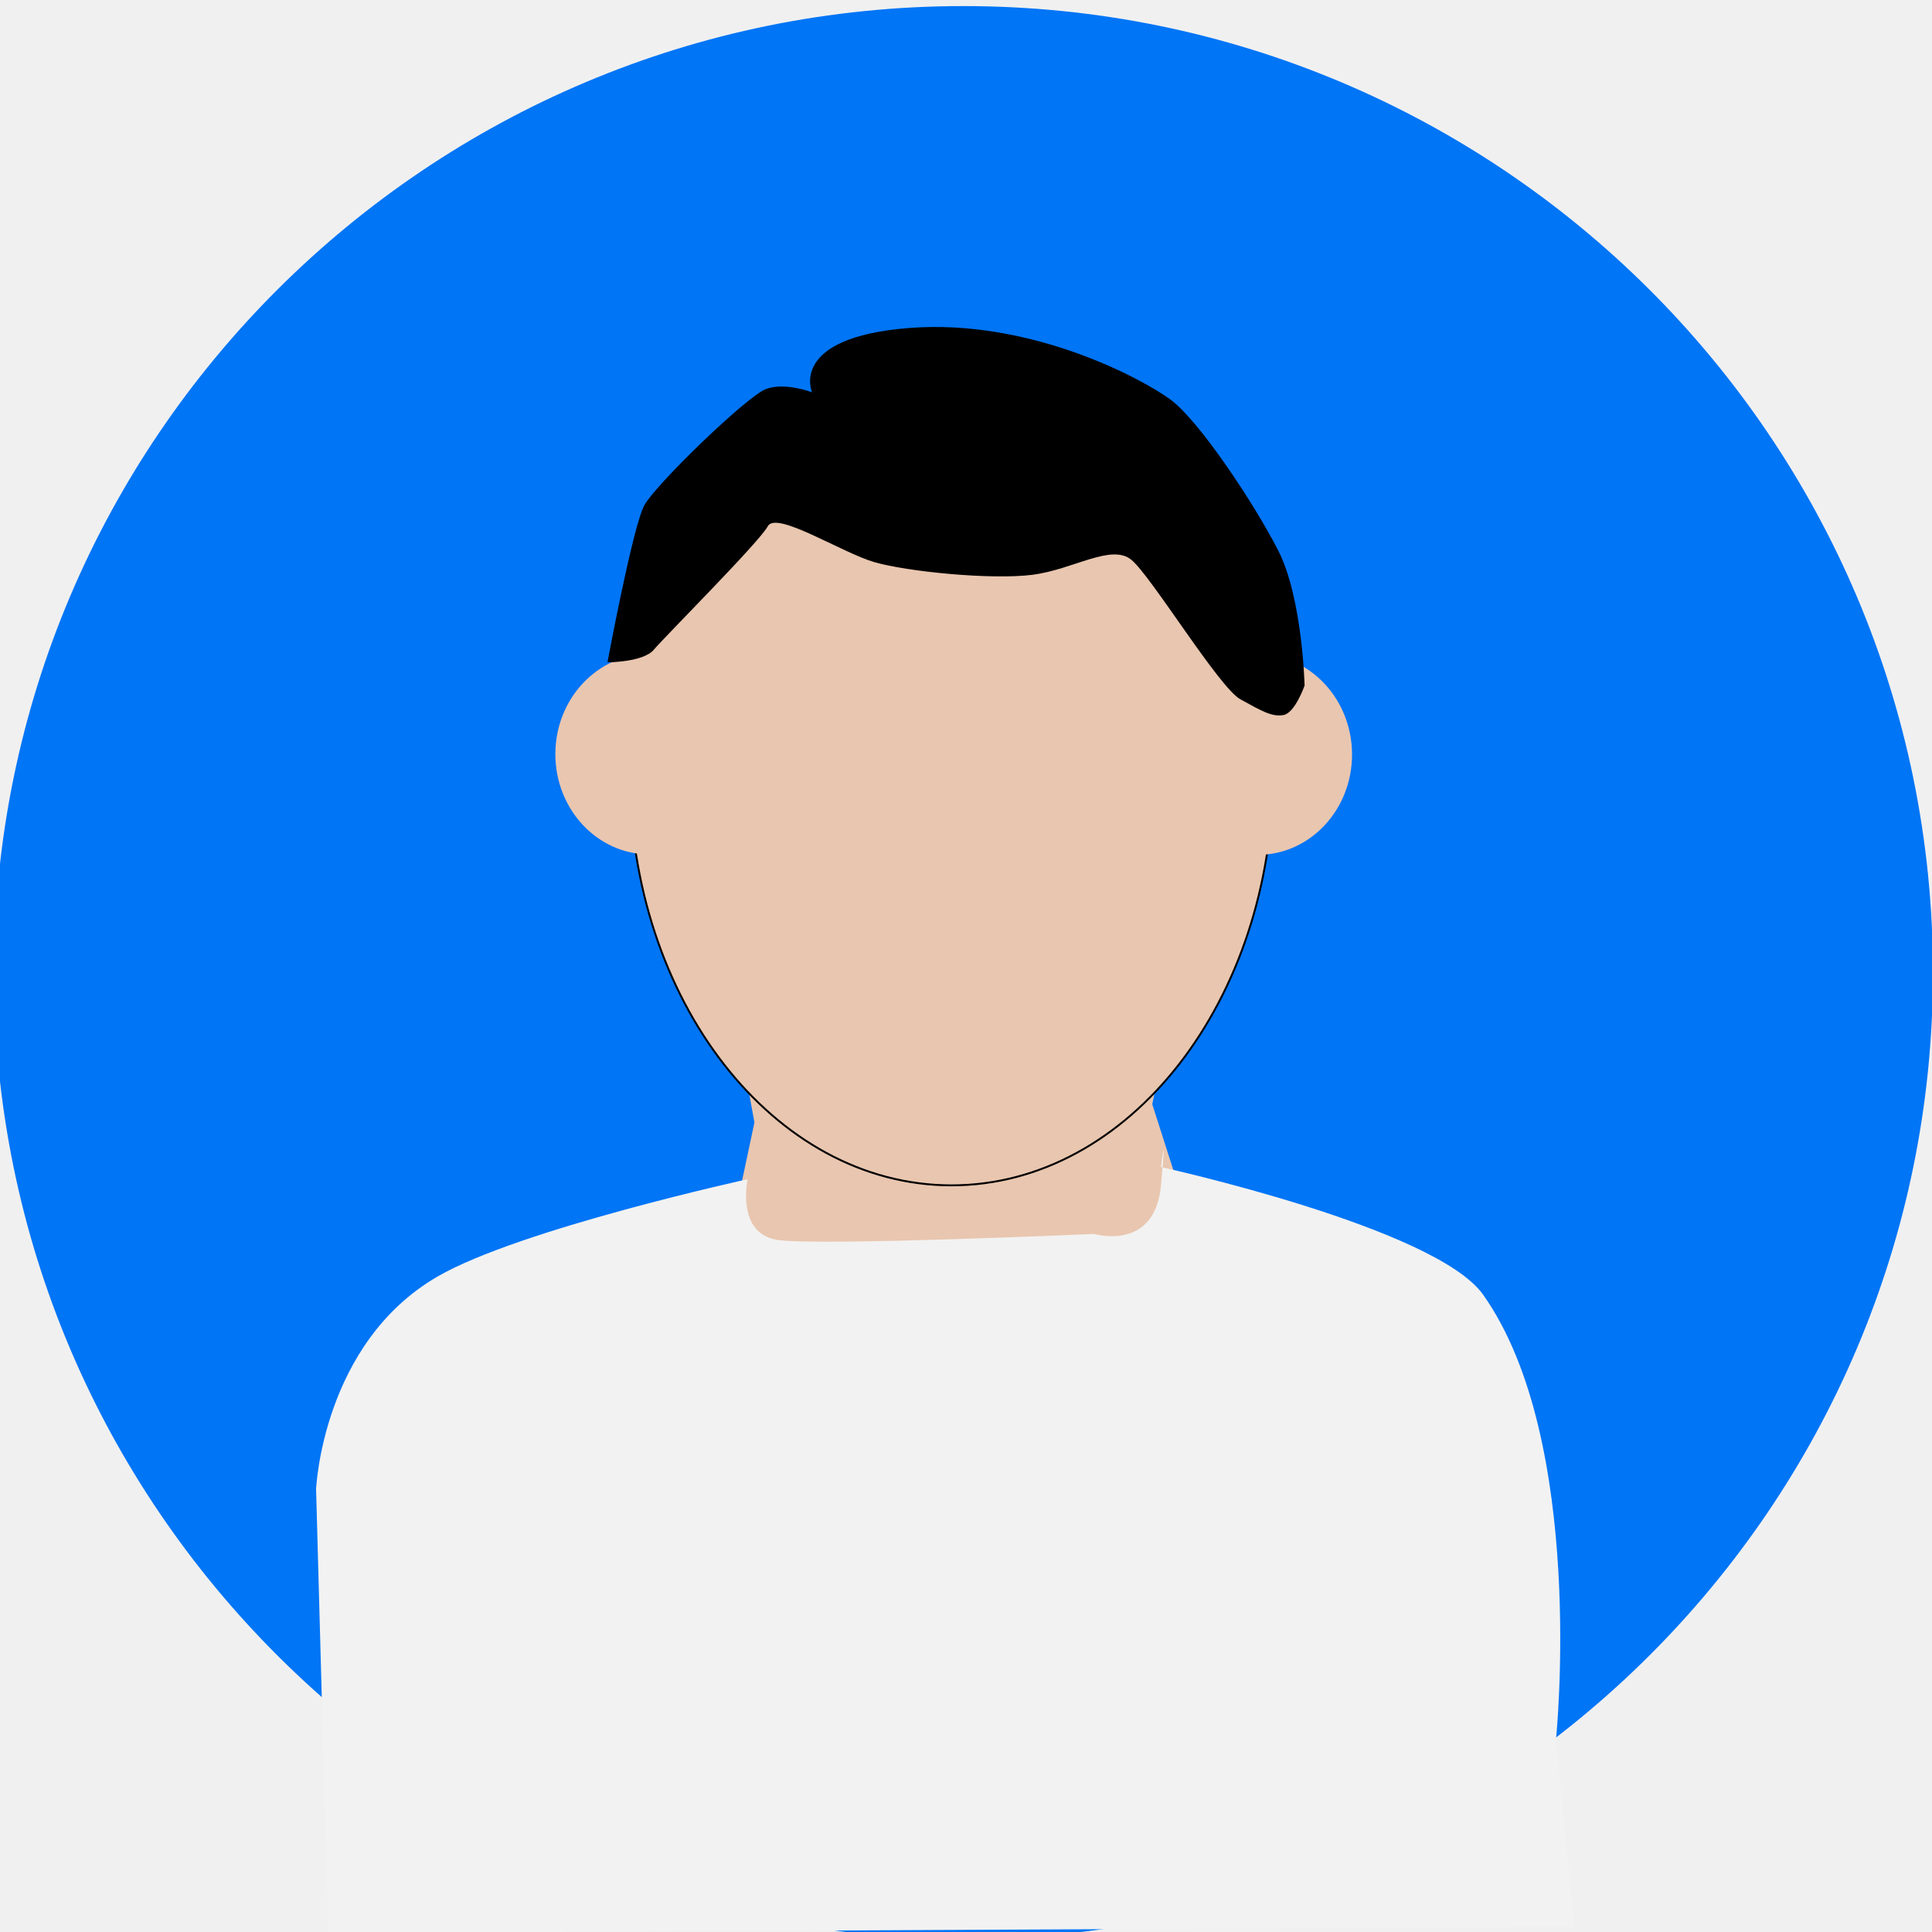
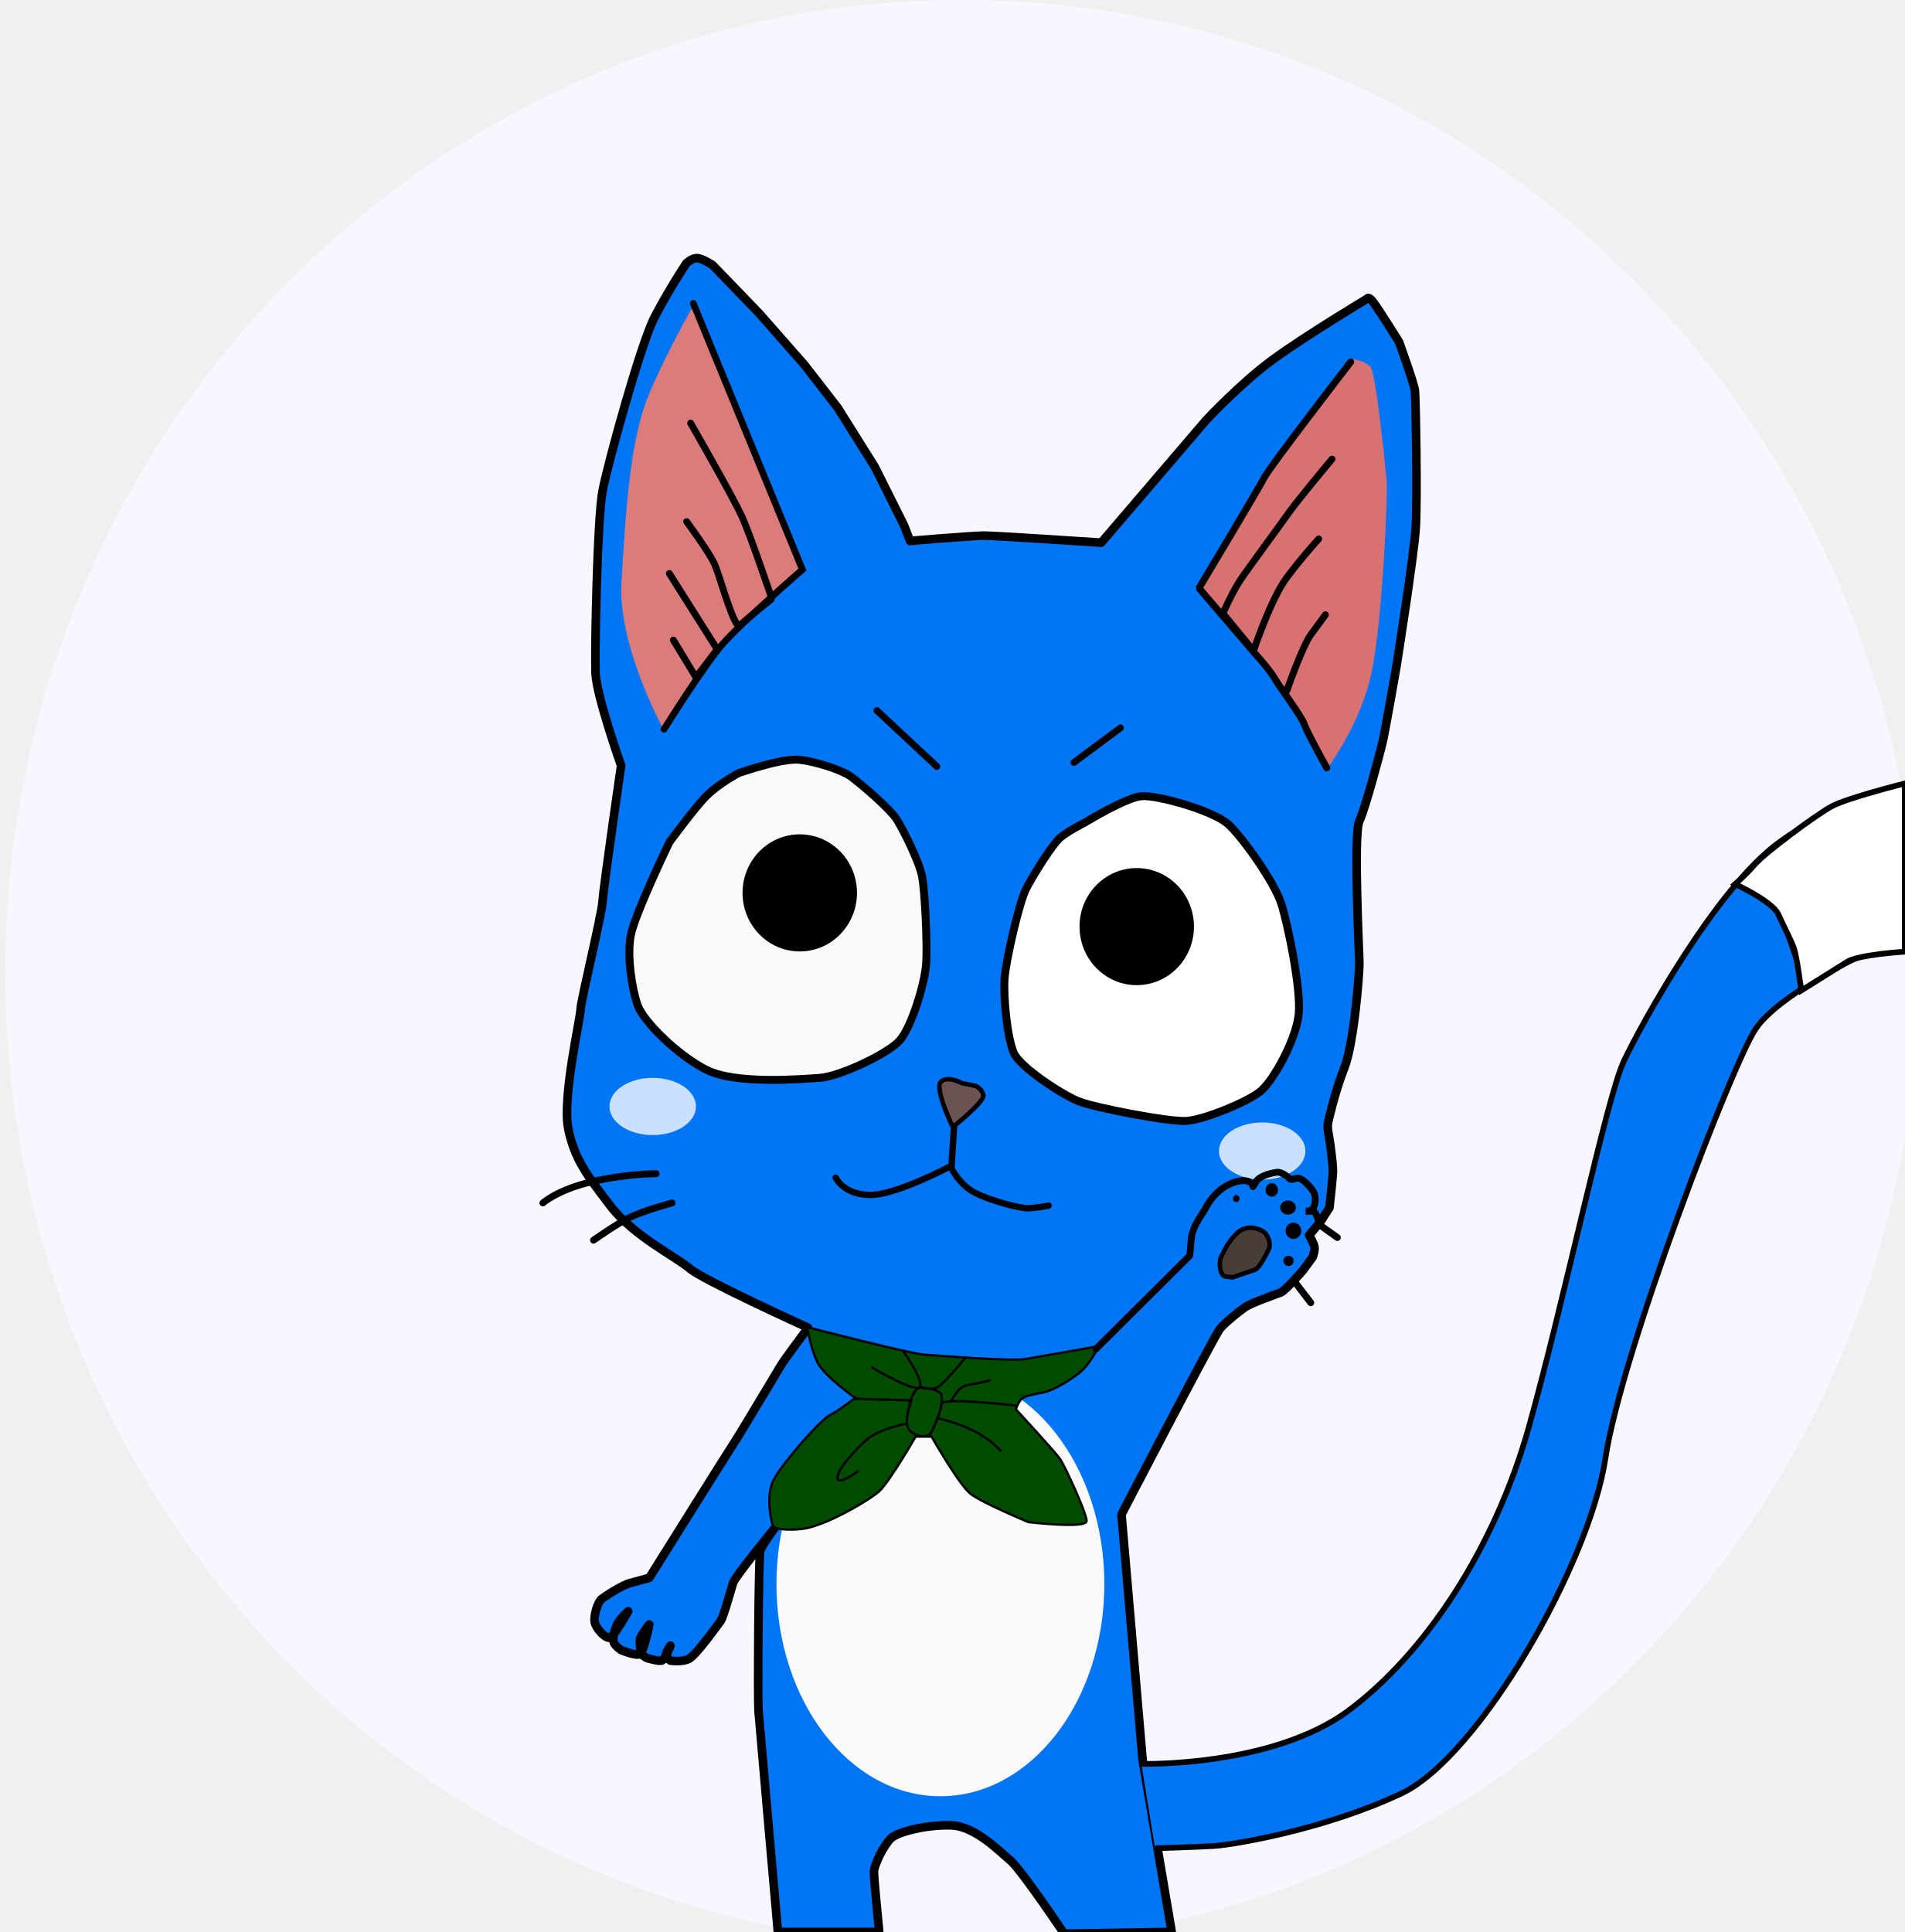
- <svg xmlns="http://www.w3.org/2000/svg" xmlns:xlink="http://www.w3.org/1999/xlink" width="400mm" height="400mm" viewBox="0 0 400 400" version="1.1" id="svg5">
-   <defs id="defs2">
-     <linearGradient id="linearGradient3393">
-       <stop style="stop-color:#000000;stop-opacity:1;" offset="0" id="stop3391" />
+ <svg xmlns="http://www.w3.org/2000/svg" xmlns:xlink="http://www.w3.org/1999/xlink" version="1.1" id="svg2531" width="840" height="852" viewBox="0 0 840 852">
+   <defs id="defs2535">
+     <linearGradient id="linearGradient5000">
+       <stop style="stop-color:#000000;stop-opacity:1;" offset="0" id="stop4998" />
    </linearGradient>
-     <linearGradient id="linearGradient3387">
-       <stop style="stop-color:#000000;stop-opacity:1;" offset="0" id="stop3385" />
+     <linearGradient id="linearGradient4924">
+       <stop style="stop-color:#000000;stop-opacity:1;" offset="0" id="stop4922" />
    </linearGradient>
-     <linearGradient xlink:href="#linearGradient3387" id="linearGradient3389" x1="123.331" y1="159.826" x2="271.83" y2="159.826" gradientUnits="userSpaceOnUse" gradientTransform="matrix(0.8974313,0,0,1.000128,19.67891,-0.02045616)" />
+     <linearGradient id="linearGradient4786">
+       <stop style="stop-color:#000000;stop-opacity:1;" offset="0" id="stop4784" />
+     </linearGradient>
+     <linearGradient id="linearGradient4778">
+       <stop style="stop-color:#000000;stop-opacity:1;" offset="0" id="stop4776" />
+     </linearGradient>
+     <linearGradient id="linearGradient4770">
+       <stop style="stop-color:#000000;stop-opacity:1;" offset="0" id="stop4768" />
+     </linearGradient>
+     <linearGradient id="linearGradient4762">
+       <stop style="stop-color:#000000;stop-opacity:1;" offset="0" id="stop4760" />
+     </linearGradient>
+     <linearGradient id="linearGradient4754">
+       <stop style="stop-color:#000000;stop-opacity:1;" offset="0" id="stop4752" />
+     </linearGradient>
+     <linearGradient id="linearGradient4692">
+       <stop style="stop-color:#000000;stop-opacity:1;" offset="0" id="stop4690" />
+     </linearGradient>
+     <linearGradient id="linearGradient4684">
+       <stop style="stop-color:#000000;stop-opacity:1;" offset="0" id="stop4682" />
+     </linearGradient>
+     <linearGradient id="linearGradient4650">
+       <stop style="stop-color:#000000;stop-opacity:1;" offset="0" id="stop4648" />
+     </linearGradient>
+     <linearGradient id="linearGradient4642">
+       <stop style="stop-color:#000000;stop-opacity:1;" offset="0" id="stop4640" />
+     </linearGradient>
+     <linearGradient id="linearGradient4634">
+       <stop style="stop-color:#000000;stop-opacity:1;" offset="0" id="stop4632" />
+     </linearGradient>
+     <linearGradient id="linearGradient4626">
+       <stop style="stop-color:#000000;stop-opacity:1;" offset="0" id="stop4624" />
+     </linearGradient>
+     <linearGradient id="linearGradient4618">
+       <stop style="stop-color:#000000;stop-opacity:1;" offset="0" id="stop4616" />
+     </linearGradient>
+     <linearGradient id="linearGradient4610">
+       <stop style="stop-color:#000000;stop-opacity:1;" offset="0" id="stop4608" />
+     </linearGradient>
+     <linearGradient id="linearGradient4602">
+       <stop style="stop-color:#000000;stop-opacity:1;" offset="0" id="stop4600" />
+     </linearGradient>
+     <linearGradient id="linearGradient4594">
+       <stop style="stop-color:#000000;stop-opacity:1;" offset="0" id="stop4592" />
+     </linearGradient>
+     <linearGradient id="linearGradient4586">
+       <stop style="stop-color:#000000;stop-opacity:1;" offset="0" id="stop4584" />
+     </linearGradient>
+     <linearGradient id="linearGradient4489">
+       <stop style="stop-color:#000000;stop-opacity:1;" offset="0" id="stop4487" />
+     </linearGradient>
+     <linearGradient id="linearGradient4479">
+       <stop style="stop-color:#000000;stop-opacity:1;" offset="0" id="stop4477" />
+     </linearGradient>
+     <linearGradient id="linearGradient4471">
+       <stop style="stop-color:#000000;stop-opacity:1;" offset="0" id="stop4469" />
+     </linearGradient>
+     <linearGradient id="linearGradient4223">
+       <stop style="stop-color:#fafafa;stop-opacity:1;" offset="0" id="stop4221" />
+     </linearGradient>
+     <linearGradient id="linearGradient4217">
+       <stop style="stop-color:#000000;stop-opacity:1;" offset="0" id="stop4215" />
+     </linearGradient>
+     <linearGradient id="linearGradient4209">
+       <stop style="stop-color:#000000;stop-opacity:1;" offset="0" id="stop4207" />
+     </linearGradient>
+     <linearGradient id="linearGradient4201">
+       <stop style="stop-color:#000000;stop-opacity:1;" offset="0" id="stop4199" />
+     </linearGradient>
+     <linearGradient id="linearGradient4193">
+       <stop style="stop-color:#000000;stop-opacity:1;" offset="0" id="stop4191" />
+     </linearGradient>
+     <linearGradient id="linearGradient4185">
+       <stop style="stop-color:#000000;stop-opacity:1;" offset="0" id="stop4183" />
+     </linearGradient>
+     <linearGradient id="linearGradient4177">
+       <stop style="stop-color:#000000;stop-opacity:1;" offset="0" id="stop4175" />
+     </linearGradient>
+     <linearGradient id="linearGradient4169">
+       <stop style="stop-color:#000000;stop-opacity:1;" offset="0" id="stop4167" />
+     </linearGradient>
+     <linearGradient id="linearGradient4161">
+       <stop style="stop-color:#000000;stop-opacity:1;" offset="0" id="stop4159" />
+     </linearGradient>
+     <linearGradient id="linearGradient4153">
+       <stop style="stop-color:#000000;stop-opacity:1;" offset="0" id="stop4151" />
+     </linearGradient>
+     <linearGradient id="linearGradient4145">
+       <stop style="stop-color:#000000;stop-opacity:1;" offset="0" id="stop4143" />
+     </linearGradient>
+     <linearGradient id="linearGradient4137">
+       <stop style="stop-color:#000000;stop-opacity:1;" offset="0" id="stop4135" />
+     </linearGradient>
+     <linearGradient id="linearGradient4075">
+       <stop style="stop-color:#000000;stop-opacity:1;" offset="0" id="stop4073" />
+     </linearGradient>
+     <linearGradient id="linearGradient4020">
+       <stop style="stop-color:#cf0142;stop-opacity:1;" offset="0" id="stop4018" />
+     </linearGradient>
+     <linearGradient xlink:href="#linearGradient4075" id="linearGradient4022" x1="250.028" y1="483.295" x2="624.654" y2="483.295" gradientUnits="userSpaceOnUse" />
+     <linearGradient xlink:href="#linearGradient4075" id="linearGradient4139" x1="339.262" y1="596.064" x2="583.167" y2="596.064" gradientUnits="userSpaceOnUse" />
+     <linearGradient xlink:href="#linearGradient4145" id="linearGradient4147" x1="503.319" y1="581.004" x2="840.206" y2="581.004" gradientUnits="userSpaceOnUse" />
+     <linearGradient xlink:href="#linearGradient4169" id="linearGradient4155" x1="764.281" y1="413.818" x2="794.531" y2="413.818" gradientUnits="userSpaceOnUse" />
+     <linearGradient xlink:href="#linearGradient4153" id="linearGradient4163" x1="376.292" y1="625.104" x2="448.447" y2="625.104" gradientUnits="userSpaceOnUse" />
+     <linearGradient xlink:href="#linearGradient4169" id="linearGradient4171" x1="369.309" y1="640.283" x2="400.343" y2="640.283" gradientUnits="userSpaceOnUse" />
+     <linearGradient xlink:href="#linearGradient4153" id="linearGradient4179" x1="412.757" y1="632.713" x2="441.464" y2="632.713" gradientUnits="userSpaceOnUse" />
+     <linearGradient xlink:href="#linearGradient4153" id="linearGradient4195" x1="384.257" y1="603.718" x2="405.917" y2="603.718" gradientUnits="userSpaceOnUse" />
+     <linearGradient xlink:href="#linearGradient4153" id="linearGradient4203" x1="405.184" y1="605.35" x2="426.111" y2="605.35" gradientUnits="userSpaceOnUse" />
+     <linearGradient xlink:href="#linearGradient4153" id="linearGradient4211" x1="400.855" y1="616.977" x2="415.36" y2="616.977" gradientUnits="userSpaceOnUse" />
+     <linearGradient xlink:href="#linearGradient4153" id="linearGradient4219" x1="419.256" y1="613.549" x2="436.935" y2="613.549" gradientUnits="userSpaceOnUse" />
+     <linearGradient xlink:href="#linearGradient4223" id="linearGradient4225" x1="341.763" y1="698.561" x2="487.637" y2="698.561" gradientUnits="userSpaceOnUse" />
+     <linearGradient xlink:href="#linearGradient4201" id="linearGradient4473" x1="765.177" y1="391.147" x2="839.984" y2="391.147" gradientUnits="userSpaceOnUse" />
+     <linearGradient xlink:href="#linearGradient4489" id="linearGradient4588" x1="292.825" y1="227.688" x2="353.855" y2="227.688" gradientUnits="userSpaceOnUse" />
+     <linearGradient xlink:href="#linearGradient4594" id="linearGradient4596" x1="302.801" y1="231.297" x2="340.358" y2="231.297" gradientUnits="userSpaceOnUse" />
+     <linearGradient xlink:href="#linearGradient4602" id="linearGradient4604" x1="296.933" y1="277.861" x2="316.298" y2="277.861" gradientUnits="userSpaceOnUse" />
+     <linearGradient xlink:href="#linearGradient4610" id="linearGradient4612" x1="528.728" y1="249.107" x2="595.626" y2="249.107" gradientUnits="userSpaceOnUse" />
+     <linearGradient xlink:href="#linearGradient4618" id="linearGradient4620" x1="539.291" y1="244.706" x2="587.411" y2="244.706" gradientUnits="userSpaceOnUse" />
+     <linearGradient xlink:href="#linearGradient4626" id="linearGradient4628" x1="567.459" y1="287.837" x2="584.477" y2="287.837" gradientUnits="userSpaceOnUse" />
+     <linearGradient xlink:href="#linearGradient4618" id="linearGradient4636" x1="386.717" y1="325.687" x2="413.124" y2="325.687" gradientUnits="userSpaceOnUse" />
+     <linearGradient xlink:href="#linearGradient4626" id="linearGradient4644" x1="473.567" y1="328.621" x2="494.106" y2="328.621" gradientUnits="userSpaceOnUse" />
+     <linearGradient xlink:href="#linearGradient4634" id="linearGradient4652" x1="277.54" y1="405.614" x2="408.586" y2="405.614" gradientUnits="userSpaceOnUse" />
+     <linearGradient xlink:href="#linearGradient4684" id="linearGradient4686" x1="455.263" y1="421.341" x2="585.216" y2="421.341" gradientUnits="userSpaceOnUse" gradientTransform="translate(-12.37209,1.374677)" />
+     <linearGradient xlink:href="#linearGradient4692" id="linearGradient4694" x1="414.251" y1="486.48" x2="433.681" y2="486.48" gradientUnits="userSpaceOnUse" />
+     <linearGradient xlink:href="#linearGradient4754" id="linearGradient4756" x1="368.525" y1="514.645" x2="462.417" y2="514.645" gradientUnits="userSpaceOnUse" />
+     <linearGradient xlink:href="#linearGradient4762" id="linearGradient4764" x1="239.424" y1="524.034" x2="289.304" y2="524.034" gradientUnits="userSpaceOnUse" />
+     <linearGradient xlink:href="#linearGradient4770" id="linearGradient4772" x1="261.723" y1="538.704" x2="296.346" y2="538.704" gradientUnits="userSpaceOnUse" />
+     <linearGradient xlink:href="#linearGradient4778" id="linearGradient4780" x1="570.393" y1="569.513" x2="578.022" y2="569.513" gradientUnits="userSpaceOnUse" />
+     <linearGradient xlink:href="#linearGradient4786" id="linearGradient4788" x1="581.542" y1="542.812" x2="589.758" y2="542.812" gradientUnits="userSpaceOnUse" />
+     <linearGradient xlink:href="#linearGradient4924" id="linearGradient4926" x1="483.294" y1="555.899" x2="581.375" y2="555.899" gradientUnits="userSpaceOnUse" />
+     <linearGradient xlink:href="#linearGradient5000" id="linearGradient5002" x1="537.91" y1="552.372" x2="559.908" y2="552.372" gradientUnits="userSpaceOnUse" />
  </defs>
-   <g id="layer1">
-     <ellipse style="fill:#0075f6;stroke-width:0.266;fill-opacity:1" id="path2364" cx="199.468" cy="201.356" rx="200.727" ry="200.097" />
-     <path style="fill:#e9c6af;fill-opacity:1;stroke-width:0.293" d="m 148.5,190.03 7.697,42.369 -6.238,29.364 h 99.219 l -10.615,-33.14 7.697,-37.265 z" id="path3382" />
-     <path style="fill:#f2f2f2;fill-opacity:1;stroke-width:0.265;stroke:none" d="m 67.958,400.195 -2.517,-91.869 c 0,0 1.258,-30.203 25.169,-44.047 16.908,-9.789 64.182,-20.136 64.182,-20.136 0,0 -2.517,11.326 6.292,12.585 8.809,1.258 65.441,-1.258 65.441,-1.258 0,0 12.585,3.775 13.843,-10.068 1.258,-13.843 0,-3.775 0,-3.775 0,0 56.805,12.46 66.699,26.428 21.394,30.203 15.102,91.869 15.102,91.869 l 3.775,39.013" id="path3055" />
-     <ellipse style="fill:#e9c6af;fill-opacity:1;stroke:url(#linearGradient3389);stroke-width:0.394" id="path3158" cx="196.994" cy="159.826" rx="66.634" ry="85.587" />
-     <ellipse style="fill:#e9c6af;fill-opacity:1;stroke:none;stroke-width:0.353" id="path3503-3" cx="134.487" cy="156.136" rx="19.506" ry="20.765" />
-     <ellipse style="fill:#e9c6af;fill-opacity:1;stroke:none;stroke-width:0.353" id="path3503-3-9" cx="260.419" cy="156.221" rx="19.506" ry="20.765" />
-     <path style="fill:#000000;fill-opacity:1;stroke:none;stroke-width:0.265" d="m 168.131,81.227 c 0,0 -5.677,-2.184 -9.607,-0.655 -3.93,1.528 -22.709,19.652 -25.11,24.019 -2.402,4.367 -7.642,32.534 -7.642,32.534 0,0 7.424,0 9.607,-2.62 2.184,-2.62 21.835,-22.272 23.582,-25.547 1.747,-3.275 15.285,5.459 22.054,7.424 6.769,1.965 24.237,3.712 32.753,2.62 8.516,-1.092 16.376,-6.551 20.525,-3.057 4.149,3.494 18.123,26.421 22.49,28.822 4.367,2.402 6.551,3.712 8.952,3.275 2.402,-0.437 4.367,-6.114 4.367,-6.114 0,0 -0.437,-18.123 -5.459,-27.949 -5.022,-9.826 -16.376,-26.857 -22.272,-31.224 -5.896,-4.367 -29.041,-16.813 -54.151,-14.848 -25.11,1.965 -20.088,13.319 -20.088,13.319 z" id="path3603" />
+   <g id="g2537">
+     <ellipse style="fill:#f7f7ff;stroke-width:1.042;fill-opacity:1" id="path3231" cx="424.191" cy="428.839" rx="421.866" ry="428.839" />
+     <path style="fill:#0075f6;fill-opacity:1;stroke:url(#linearGradient4022);stroke-width:3.8;stroke-dasharray:none;stroke-linejoin:round;stroke-linecap:round" d="m 387.724,851.983 h -44.678 c 0,0 -8.159,-92.463 -8.547,-97.514 -0.389,-5.051 0,-68.376 0.777,-70.707 0.777,-2.331 6.216,-9.713 6.216,-9.713 0,0 -17.483,21.368 -18.26,24.087 -0.777,2.72 -4.274,15.152 -5.439,16.706 -1.166,1.554 -10.878,15.152 -13.986,16.706 -3.108,1.554 -8.159,0.777 -8.159,0.777 0,0 -1.943,-1.554 -1.943,-2.72 0,-1.165 1.943,-3.885 1.943,-3.885 0,0 -2.331,6.216 -3.885,6.605 -1.554,0.389 -6.605,-1.166 -6.605,-1.166 l -2.331,-1.554 c 0,0 -1.166,-5.439 -0.389,-7.382 0.777,-1.943 3.885,-5.828 3.885,-5.828 0,0 -2.331,12.821 -4.662,13.209 -2.331,0.389 -7.77,-1.943 -7.77,-1.943 0,0 -2.331,-1.554 -3.108,-3.108 -0.777,-1.554 0,-5.051 1.165,-7.77 1.165,-2.72 5.051,-6.216 5.051,-6.216 0,0 -6.216,11.267 -8.159,11.655 -1.942,0.389 -6.216,-4.274 -6.605,-6.993 -0.389,-2.72 1.166,-8.547 3.108,-10.101 1.943,-1.554 9.324,-6.216 12.432,-6.993 3.108,-0.777 8.547,-2.331 8.547,-2.331 0,0 35.742,-57.11 38.073,-60.606 2.331,-3.497 18.26,-30.303 20.202,-33.411 1.943,-3.108 10.101,-13.986 10.101,-13.986 l 1.554,-2.331 c 0,0 -46.232,-20.979 -52.059,-26.03 -5.828,-5.051 -24.864,-14.375 -34.965,-27.584 -10.101,-13.209 -15.929,-20.591 -18.648,-34.188 -2.72,-13.598 5.439,-48.951 5.439,-52.448 0,-3.497 9.324,-41.57 9.713,-47.786 0.389,-6.216 8.159,-59.829 8.159,-59.829 0,0 -10.878,-30.692 -11.267,-40.793 -0.389,-10.101 0.777,-68.376 3.108,-80.42 2.331,-12.044 16.706,-64.491 22.922,-76.535 6.216,-12.044 13.986,-23.699 13.986,-23.699 0,0 2.331,-2.331 4.662,-2.331 2.331,0 6.993,3.108 6.993,3.108 l 20.591,21.368 19.814,22.533 14.763,19.037 16.317,26.03 12.821,25.641 2.72,6.993 c 0,0 27.584,-2.331 32.634,-2.331 5.051,0 51.671,3.108 51.671,3.108 l 46.232,-54.002 c 0,0 15.152,-16.317 29.526,-26.807 14.375,-10.49 41.57,-26.807 41.57,-26.807 0,0 0.389,-1.165 2.331,1.166 1.943,2.331 11.655,17.871 11.655,17.871 0,0 6.605,18.26 6.993,21.368 0.389,3.108 1.165,48.174 0.389,60.606 -0.777,12.432 -8.547,61.383 -8.547,61.383 0,0 -5.051,29.138 -6.216,33.8 -1.165,4.662 -7.382,28.361 -10.101,34.188 -2.72,5.828 0,58.664 0,62.937 0,4.274 -2.331,34.965 -6.605,45.843 -4.274,10.878 -6.993,23.31 -6.993,23.31 0,0 -0.777,1.943 0,5.828 0.777,3.885 1.943,13.598 1.943,16.317 0,2.72 -1.554,16.317 -1.554,16.317 l -4.274,6.605 -4.662,5.439 c 0,0 1.943,3.497 2.331,5.051 0.389,1.554 -0.777,4.662 -0.777,4.662 l -4.274,5.828 c 0,0 -7.77,8.936 -9.713,9.713 -1.942,0.777 -13.209,4.662 -15.929,6.605 -2.72,1.943 -8.547,6.605 -10.878,9.324 -2.331,2.72 -43.512,81.974 -43.512,81.974 l 9.324,108.392 12.821,75.758 -47.397,0.777 c 0,0 -19.037,-28.361 -23.699,-32.246 -4.662,-3.885 -15.54,-15.152 -26.03,-15.54 -10.49,-0.389 -23.699,2.72 -26.807,5.828 -3.108,3.108 -7.382,11.655 -7.382,14.763 0,3.108 2.331,26.418 2.331,26.418 z" id="path4016" />
+     <ellipse style="fill:url(#linearGradient4225);fill-opacity:1;stroke:none;stroke-width:1.282" id="path4071" cx="414.7" cy="698.561" rx="72.296" ry="93.574" />
+     <path style="fill:#004b00;fill-opacity:1;stroke:url(#linearGradient4139)" d="m 484.212,594.329 c 0,0 -3.017,6.034 -6.537,9.554 -3.52,3.52 -12.57,9.051 -17.096,10.056 -4.525,1.006 -9.051,1.508 -10.559,3.52 -1.508,2.011 -2.011,4.023 -2.011,4.023 0,0 17.599,19.107 19.61,22.124 2.011,3.017 11.565,23.632 11.565,27.152 0,3.52 -25.644,0.503 -25.644,0.503 0,0 -20.615,-8.548 -25.644,-12.57 -5.028,-4.023 -17.096,-25.141 -17.096,-25.141 h -7.039 c 0,0 -11.565,20.113 -16.09,24.135 -4.525,4.023 -24.135,15.587 -34.192,16.593 -10.056,1.006 -12.57,-1.006 -12.57,-1.006 0,0 -4.023,-13.073 0.503,-21.118 4.525,-8.045 20.615,-26.146 24.638,-28.158 4.023,-2.011 11.062,-7.542 11.062,-7.542 0,0 -13.576,-9.554 -16.593,-15.587 -3.017,-6.034 -4.525,-15.587 -4.525,-15.587 0,0 44.751,11.565 51.287,12.068 6.537,0.503 38.717,3.017 44.751,2.011 6.034,-1.006 34.191,-6.034 34.191,-6.034" id="path4133" />
+     <path style="fill:#0075f6;fill-opacity:1;stroke:url(#linearGradient4147);stroke-width:2.5;stroke-dasharray:none" d="m 503.319,777.857 c 0,0 57.824,1.508 91.513,-23.632 33.689,-25.141 64.36,-71.4 79.445,-125.201 15.084,-53.801 34.191,-144.811 41.734,-160.901 7.542,-16.09 40.728,-76.428 68.383,-96.541 27.655,-20.113 55.31,-24.638 55.31,-24.638 l 0.503,72.406 c 0,0 -10.559,-1.006 -15.587,0.503 -5.028,1.508 -40.225,19.107 -50.282,33.689 -10.056,14.582 -59.332,142.8 -66.372,189.562 -7.039,46.762 -55.813,131.738 -90.004,147.828 -34.191,16.09 -74.417,22.627 -82.462,23.13 -8.045,0.503 -26.146,1.006 -26.146,1.006" id="path4141" />
+     <path style="fill:none;fill-opacity:1;stroke:url(#linearGradient4155)" d="m 764.281,390.185 c 0,0 13.576,5.028 18.101,11.062 4.525,6.034 13.073,32.18 12.068,36.203" id="path4149" />
+     <path style="fill:none;fill-opacity:1;stroke:url(#linearGradient4163)" d="m 376.292,616.808 25.603,0.776 c 0,0 -3.879,10.086 -0.776,13.19 3.103,3.103 8.534,3.879 10.086,0 1.552,-3.879 3.879,-8.534 3.879,-11.638 0,-3.103 33.362,0.776 33.362,0.776" id="path4157" />
+     <path style="fill:none;fill-opacity:1;stroke:url(#linearGradient4171)" d="m 400.343,627.67 c 0,0 -12.414,2.328 -17.845,6.983 -5.431,4.655 -13.19,13.19 -13.19,17.069 0,3.879 9.31,-3.103 9.31,-3.103" id="path4165" />
+     <path style="fill:none;fill-opacity:1;stroke:url(#linearGradient4179)" d="m 412.757,625.343 c 0,0 18.621,3.103 28.707,14.741" id="path4173" />
+     <path style="fill:none;fill-opacity:1" d="m 401.119,618.36 c 0,0 1.552,-6.207 4.655,-7.759 3.103,-1.552 6.207,0 7.759,3.103 1.552,3.103 1.552,2.328 2.328,6.207" id="path4181" />
+     <path style="fill:none;fill-opacity:1;stroke:url(#linearGradient4195)" d="m 397.968,595.329 c 0,0 8.299,11.546 7.938,15.875 -0.361,4.33 -21.648,-8.299 -21.648,-8.299" id="path4189" />
+     <path style="fill:none;fill-opacity:1;stroke:url(#linearGradient4203)" d="m 426.111,598.215 c 0,0 -9.742,12.267 -12.989,13.711 -3.247,1.443 -7.938,-0.361 -7.938,-0.361" id="path4197" />
+     <path style="fill:none;fill-opacity:1;stroke:url(#linearGradient4211)" d="m 400.855,619.502 c 0,0 2.165,-7.577 5.051,-7.577 2.886,0 9.02,1.082 9.381,3.608 0.361,2.526 -0.722,6.494 -0.722,6.494" id="path4205" />
+     <path style="fill:none;fill-opacity:1;stroke:url(#linearGradient4219)" d="m 436.935,608.678 c -11.907,2.886 -9.381,1.443 -12.267,2.886 -2.886,1.443 -5.412,6.855 -5.412,6.855" id="path4213" />
+     <path style="fill:#ffffff;fill-opacity:1;stroke:url(#linearGradient4473);stroke-width:2.5;stroke-dasharray:none" d="m 765.177,389.879 c 0,0 16.483,7.607 19.018,13.313 2.536,5.706 5.706,11.411 6.973,15.215 1.268,3.804 3.17,18.385 3.17,18.385 0,0 15.215,-9.509 20.286,-12.679 5.072,-3.17 25.358,-4.438 25.358,-4.438 v -74.172 c 0,0 -25.358,6.34 -32.331,10.143 -6.973,3.804 -29.162,20.286 -33.599,25.358 -4.438,5.072 -8.875,8.875 -8.875,8.875 z" id="path4413" />
+     <path style="fill:none;fill-opacity:1;stroke:none" d="m 304.896,166.051 c 0,0 17.825,35.649 21.577,46.907 3.753,11.258 12.196,50.66 12.196,50.66 l -9.381,8.443 c 0,0 -5.629,-20.639 -10.32,-30.959 -4.691,-10.32 -20.639,-35.649 -20.639,-35.649" id="path4483" />
+     <path style="fill:#db7b7b;fill-opacity:1;stroke:none" d="m 306.322,133.796 46.946,117.365 c 0,0 -31.688,26.407 -36.383,33.449 -4.695,7.042 -24.647,36.383 -24.647,36.383 0,0 -19.952,-36.383 -18.192,-64.551 1.76,-28.168 3.521,-61.617 11.736,-81.569 8.216,-19.952 20.539,-41.078 20.539,-41.078 z" id="path4524" />
+     <path style="fill:#d87171;fill-opacity:1;stroke:none" d="m 596.8,158.442 c 0,0 -29.341,36.383 -37.557,49.88 -8.216,13.497 -31.102,51.641 -31.102,51.641 0,0 38.144,44.012 42.251,51.641 4.108,7.629 14.671,27.581 14.671,27.581 0,0 15.257,-19.952 19.952,-43.425 4.695,-23.473 7.042,-77.461 6.455,-83.916 -0.587,-6.455 -4.695,-46.946 -7.042,-49.88 -2.347,-2.934 -7.629,-3.521 -7.629,-3.521 z" id="path4580" />
+     <path style="fill:none;fill-opacity:1;stroke:url(#linearGradient4588);stroke-width:2.953;stroke-dasharray:none;stroke-linecap:round" d="m 305.735,133.796 48.12,117.365 c 0,0 -26.994,23.473 -35.209,32.862 -8.216,9.389 -25.82,37.557 -25.82,37.557" id="path4582" />
+     <path style="fill:none;fill-opacity:1;stroke:url(#linearGradient4596);stroke-width:3.021;stroke-dasharray:none;stroke-linejoin:bevel;stroke-linecap:round" d="m 304.562,186.61 c 0,0 18.192,31.688 22.299,40.491 4.108,8.802 13.497,36.97 13.497,36.97 0,0 -11.736,9.389 -14.084,11.736 -2.347,2.347 -8.802,-21.712 -11.15,-26.994 -2.347,-5.281 -12.323,-18.778 -12.323,-18.778" id="path4590" />
+     <path style="fill:none;fill-opacity:1;stroke:url(#linearGradient4604);stroke-width:3.021;stroke-linecap:round;stroke-linejoin:bevel;stroke-dasharray:none" d="m 295.172,252.921 21.126,33.449 -9.389,12.323 -9.976,-16.431" id="path4598" />
+     <path style="fill:none;fill-opacity:1;stroke:url(#linearGradient4612);stroke-width:3.054;stroke-linecap:round;stroke-linejoin:bevel;stroke-dasharray:none" d="m 595.626,159.616 c 0,0 -35.796,46.359 -38.144,51.054 -2.347,4.695 -28.754,48.706 -28.754,48.706 l 24.647,28.754 c 0,0 6.455,7.042 8.802,11.15 2.347,4.108 11.736,16.431 12.91,19.952 1.174,3.521 9.976,19.365 9.976,19.365" id="path4606" />
+     <path style="fill:none;fill-opacity:1;stroke:url(#linearGradient4620);stroke-width:3.021;stroke-linecap:round;stroke-linejoin:bevel;stroke-dasharray:none" d="m 587.411,202.454 c 0,0 -15.257,18.192 -19.365,24.06 -4.108,5.868 -17.605,24.06 -21.126,29.341 -3.521,5.281 -7.629,14.671 -7.629,14.671 l 13.497,16.431 c 0,0 7.629,-22.886 14.671,-32.275 7.042,-9.389 14.084,-17.018 14.084,-17.018" id="path4614" />
+     <path style="fill:none;fill-opacity:1;stroke:url(#linearGradient4628);stroke-width:3.021;stroke-linecap:round;stroke-linejoin:bevel;stroke-dasharray:none" d="m 567.459,304.562 c 0,0 7.042,-19.952 10.563,-24.647 3.521,-4.695 6.455,-8.802 6.455,-8.802" id="path4622" />
+     <path style="fill:none;fill-opacity:1;stroke:url(#linearGradient4636);stroke-width:3;stroke-linecap:round;stroke-linejoin:bevel;stroke-dasharray:none" d="m 386.717,313.364 26.407,24.647" id="path4630" />
+     <path style="fill:none;fill-opacity:1;stroke:url(#linearGradient4644);stroke-width:3;stroke-linecap:round;stroke-linejoin:bevel;stroke-dasharray:none" d="m 473.567,336.25 20.539,-15.257" id="path4638" />
+     <path style="fill:#f9f9f9;fill-opacity:1;stroke:url(#linearGradient4652);stroke-width:3.5;stroke-linecap:round;stroke-linejoin:round;stroke-dasharray:none;paint-order:fill markers stroke" d="m 325.687,340.945 c 10.563,-3.521 21.126,-6.455 26.994,-5.868 5.868,0.587 18.192,4.108 22.886,7.629 4.695,3.521 17.018,14.084 19.952,18.778 2.934,4.695 9.976,18.778 11.15,25.233 1.174,6.455 2.347,29.341 1.76,38.144 -0.587,8.802 -6.455,28.168 -11.736,34.036 -5.281,5.868 -26.407,15.844 -35.209,16.431 -8.802,0.587 -36.97,2.934 -49.88,-3.521 -12.91,-6.455 -28.168,-21.712 -30.515,-28.754 -2.347,-7.042 -4.695,-21.126 -2.934,-30.515 1.76,-9.389 17.018,-41.078 17.018,-41.078 0,0 11.15,-15.257 16.431,-20.539 5.281,-5.281 14.084,-9.976 14.084,-9.976 z" id="path4646" />
+     <ellipse style="fill:#000000;fill-opacity:1;stroke:none;stroke-width:2.109;stroke-linecap:round;stroke-linejoin:bevel;stroke-dasharray:none" id="path4654" cx="352.681" cy="393.759" rx="25.233" ry="25.82" />
+     <path style="fill:#ffffff;fill-opacity:1;stroke:url(#linearGradient4686);stroke-width:3.5;stroke-linecap:round;stroke-linejoin:round;stroke-dasharray:none;paint-order:fill markers stroke" d="m 478.213,362.858 c 0,0 18.192,-11.15 25.233,-11.736 7.042,-0.587 31.688,6.455 38.144,12.323 6.455,5.868 20.539,25.82 23.473,35.209 2.934,9.389 8.802,37.557 7.629,48.706 -1.174,11.15 -11.15,29.341 -17.018,34.036 -5.868,4.695 -24.647,12.323 -32.275,12.91 -7.629,0.587 -41.078,-5.868 -48.12,-8.802 -7.042,-2.934 -25.233,-14.671 -28.168,-21.126 -2.934,-6.455 -4.695,-24.647 -4.108,-32.862 0.587,-8.216 6.455,-33.449 9.389,-39.317 2.934,-5.868 11.736,-19.952 15.257,-22.886 3.521,-2.934 10.563,-6.455 10.563,-6.455 z" id="path4680" />
+     <path style="fill:#6c5353;fill-opacity:1;stroke:url(#linearGradient4694);stroke-width:2;stroke-linecap:round;stroke-linejoin:bevel;stroke-dasharray:none" d="m 424.274,477.675 c 0,0 -6.455,-3.521 -9.389,-0.587 -2.934,2.934 5.281,19.952 5.281,19.952 0,0 14.084,-11.15 13.497,-14.084 -0.587,-2.934 -3.521,-4.108 -3.521,-4.108 z" id="path4688" />
+     <path style="fill:none;fill-opacity:1;stroke:url(#linearGradient4756);stroke-width:2.8;stroke-linecap:round;stroke-linejoin:bevel;stroke-dasharray:none" d="m 368.525,519.339 c 0,0 3.521,7.629 15.257,7.629 11.736,0 35.796,-12.91 35.796,-12.91 l 1.174,-17.605 -1.174,18.778 c 0,0 3.521,7.042 9.976,10.563 6.455,3.521 19.952,7.042 23.473,7.042 3.521,0 9.389,-1.174 9.389,-1.174" id="path4750" />
+     <path style="fill:none;fill-opacity:1;stroke:url(#linearGradient4764);stroke-width:3.033;stroke-linecap:round;stroke-linejoin:bevel;stroke-dasharray:none" d="m 239.424,530.489 c 0,0 6.455,-5.868 21.712,-9.389 15.257,-3.521 28.168,-3.521 28.168,-3.521" id="path4758" />
+     <path style="fill:none;fill-opacity:1;stroke:url(#linearGradient4772);stroke-width:3.033;stroke-linecap:round;stroke-linejoin:bevel;stroke-dasharray:none" d="m 261.723,546.92 c 0,0 9.976,-7.042 15.844,-9.976 5.868,-2.934 18.778,-6.455 18.778,-6.455" id="path4766" />
+     <path style="fill:none;fill-opacity:1;stroke:url(#linearGradient4780);stroke-width:3.033;stroke-linecap:round;stroke-linejoin:bevel;stroke-dasharray:none" d="m 570.393,564.525 7.629,9.976" id="path4774" />
+     <path style="fill:none;fill-opacity:1;stroke:url(#linearGradient4788);stroke-width:3;stroke-linecap:round;stroke-linejoin:bevel;stroke-dasharray:none" d="m 581.542,539.878 8.216,5.868" id="path4782" />
+     <ellipse style="fill:#c9e1ff;fill-opacity:1;stroke:none;stroke-width:8.798;stroke-linecap:round;stroke-linejoin:bevel;stroke-dasharray:none" id="path4790" cx="287.837" cy="487.944" rx="19.072" ry="12.617" />
+     <ellipse style="fill:#c9e1ff;fill-opacity:1;stroke:none;stroke-width:8.798;stroke-linecap:round;stroke-linejoin:bevel;stroke-dasharray:none" id="path4790-1" cx="556.602" cy="507.603" rx="19.072" ry="12.617" />
+     <path style="fill:none;fill-opacity:1;stroke:url(#linearGradient4926);stroke-width:3;stroke-linecap:round;stroke-linejoin:bevel;stroke-dasharray:none" d="m 580.766,540.63 c 0,0 1.194,-1.194 0.239,-3.583 -0.956,-2.389 -1.194,-2.867 -2.628,-2.867 -1.433,0 -2.628,0 -2.628,0 0,0 2.389,0 3.345,-1.433 0.956,-1.433 1.194,-4.539 0.478,-6.45 -0.717,-1.911 -5.017,-6.689 -6.928,-6.689 -1.911,0 -3.345,0.717 -3.345,0.717 0,0 -3.583,-3.822 -6.45,-3.345 -2.867,0.478 -7.645,1.672 -9.078,4.3 -1.433,2.628 -1.194,1.911 -1.194,1.911 0,0 -0.717,-4.061 -7.884,-1.911 -7.167,2.15 -11.467,8.361 -12.901,11.228 -1.433,2.867 -5.972,8.123 -6.45,13.856 -0.478,5.734 -0.717,7.406 -0.717,7.406 l -41.33,41.091" id="path4868" />
+     <ellipse style="fill:#000000;fill-opacity:1;stroke:none;stroke-width:2;stroke-linecap:round;stroke-linejoin:bevel;stroke-dasharray:none" id="path4986" cx="545.17" cy="528.566" rx="1.433" ry="1.553" />
+     <ellipse style="fill:#000000;fill-opacity:1;stroke:none;stroke-width:2;stroke-linecap:round;stroke-linejoin:bevel;stroke-dasharray:none" id="path4988" cx="560.817" cy="524.744" rx="2.747" ry="2.986" />
+     <ellipse style="fill:#000000;fill-opacity:1;stroke:none;stroke-width:2;stroke-linecap:round;stroke-linejoin:bevel;stroke-dasharray:none" id="path4990" cx="567.984" cy="532.508" rx="3.464" ry="3.106" />
+     <ellipse style="fill:#000000;fill-opacity:1;stroke:none;stroke-width:2;stroke-linecap:round;stroke-linejoin:bevel;stroke-dasharray:none" id="path4992" cx="570.373" cy="542.781" rx="3.464" ry="3.583" />
+     <circle style="fill:#000000;fill-opacity:1;stroke:none;stroke-width:2;stroke-linecap:round;stroke-linejoin:bevel;stroke-dasharray:none" id="path4994" cx="568.223" cy="556.039" r="2.27" />
+     <ellipse style="fill:#000000;fill-opacity:1;stroke:none;stroke-width:2.109;stroke-linecap:round;stroke-linejoin:bevel;stroke-dasharray:none" id="path4654-7" cx="501.284" cy="408.63" rx="25.233" ry="25.82" />
+     <path style="fill:#483e37;fill-opacity:1;stroke:url(#linearGradient5002);stroke-width:2;stroke-linecap:round;stroke-linejoin:bevel;stroke-dasharray:none" d="m 543.497,563.326 c -3.106,-0.478 -3.822,0 -4.778,-1.911 -0.956,-1.911 -1.194,-5.495 0,-7.645 1.194,-2.15 2.867,-6.45 7.167,-10.273 4.3,-3.822 9.795,-1.433 11.467,-0.239 1.672,1.194 3.345,5.256 2.15,7.645 -1.194,2.389 -4.061,8.361 -6.211,9.078 -2.15,0.717 -9.795,3.345 -9.795,3.345 z" id="path4996" />
  </g>
</svg>
